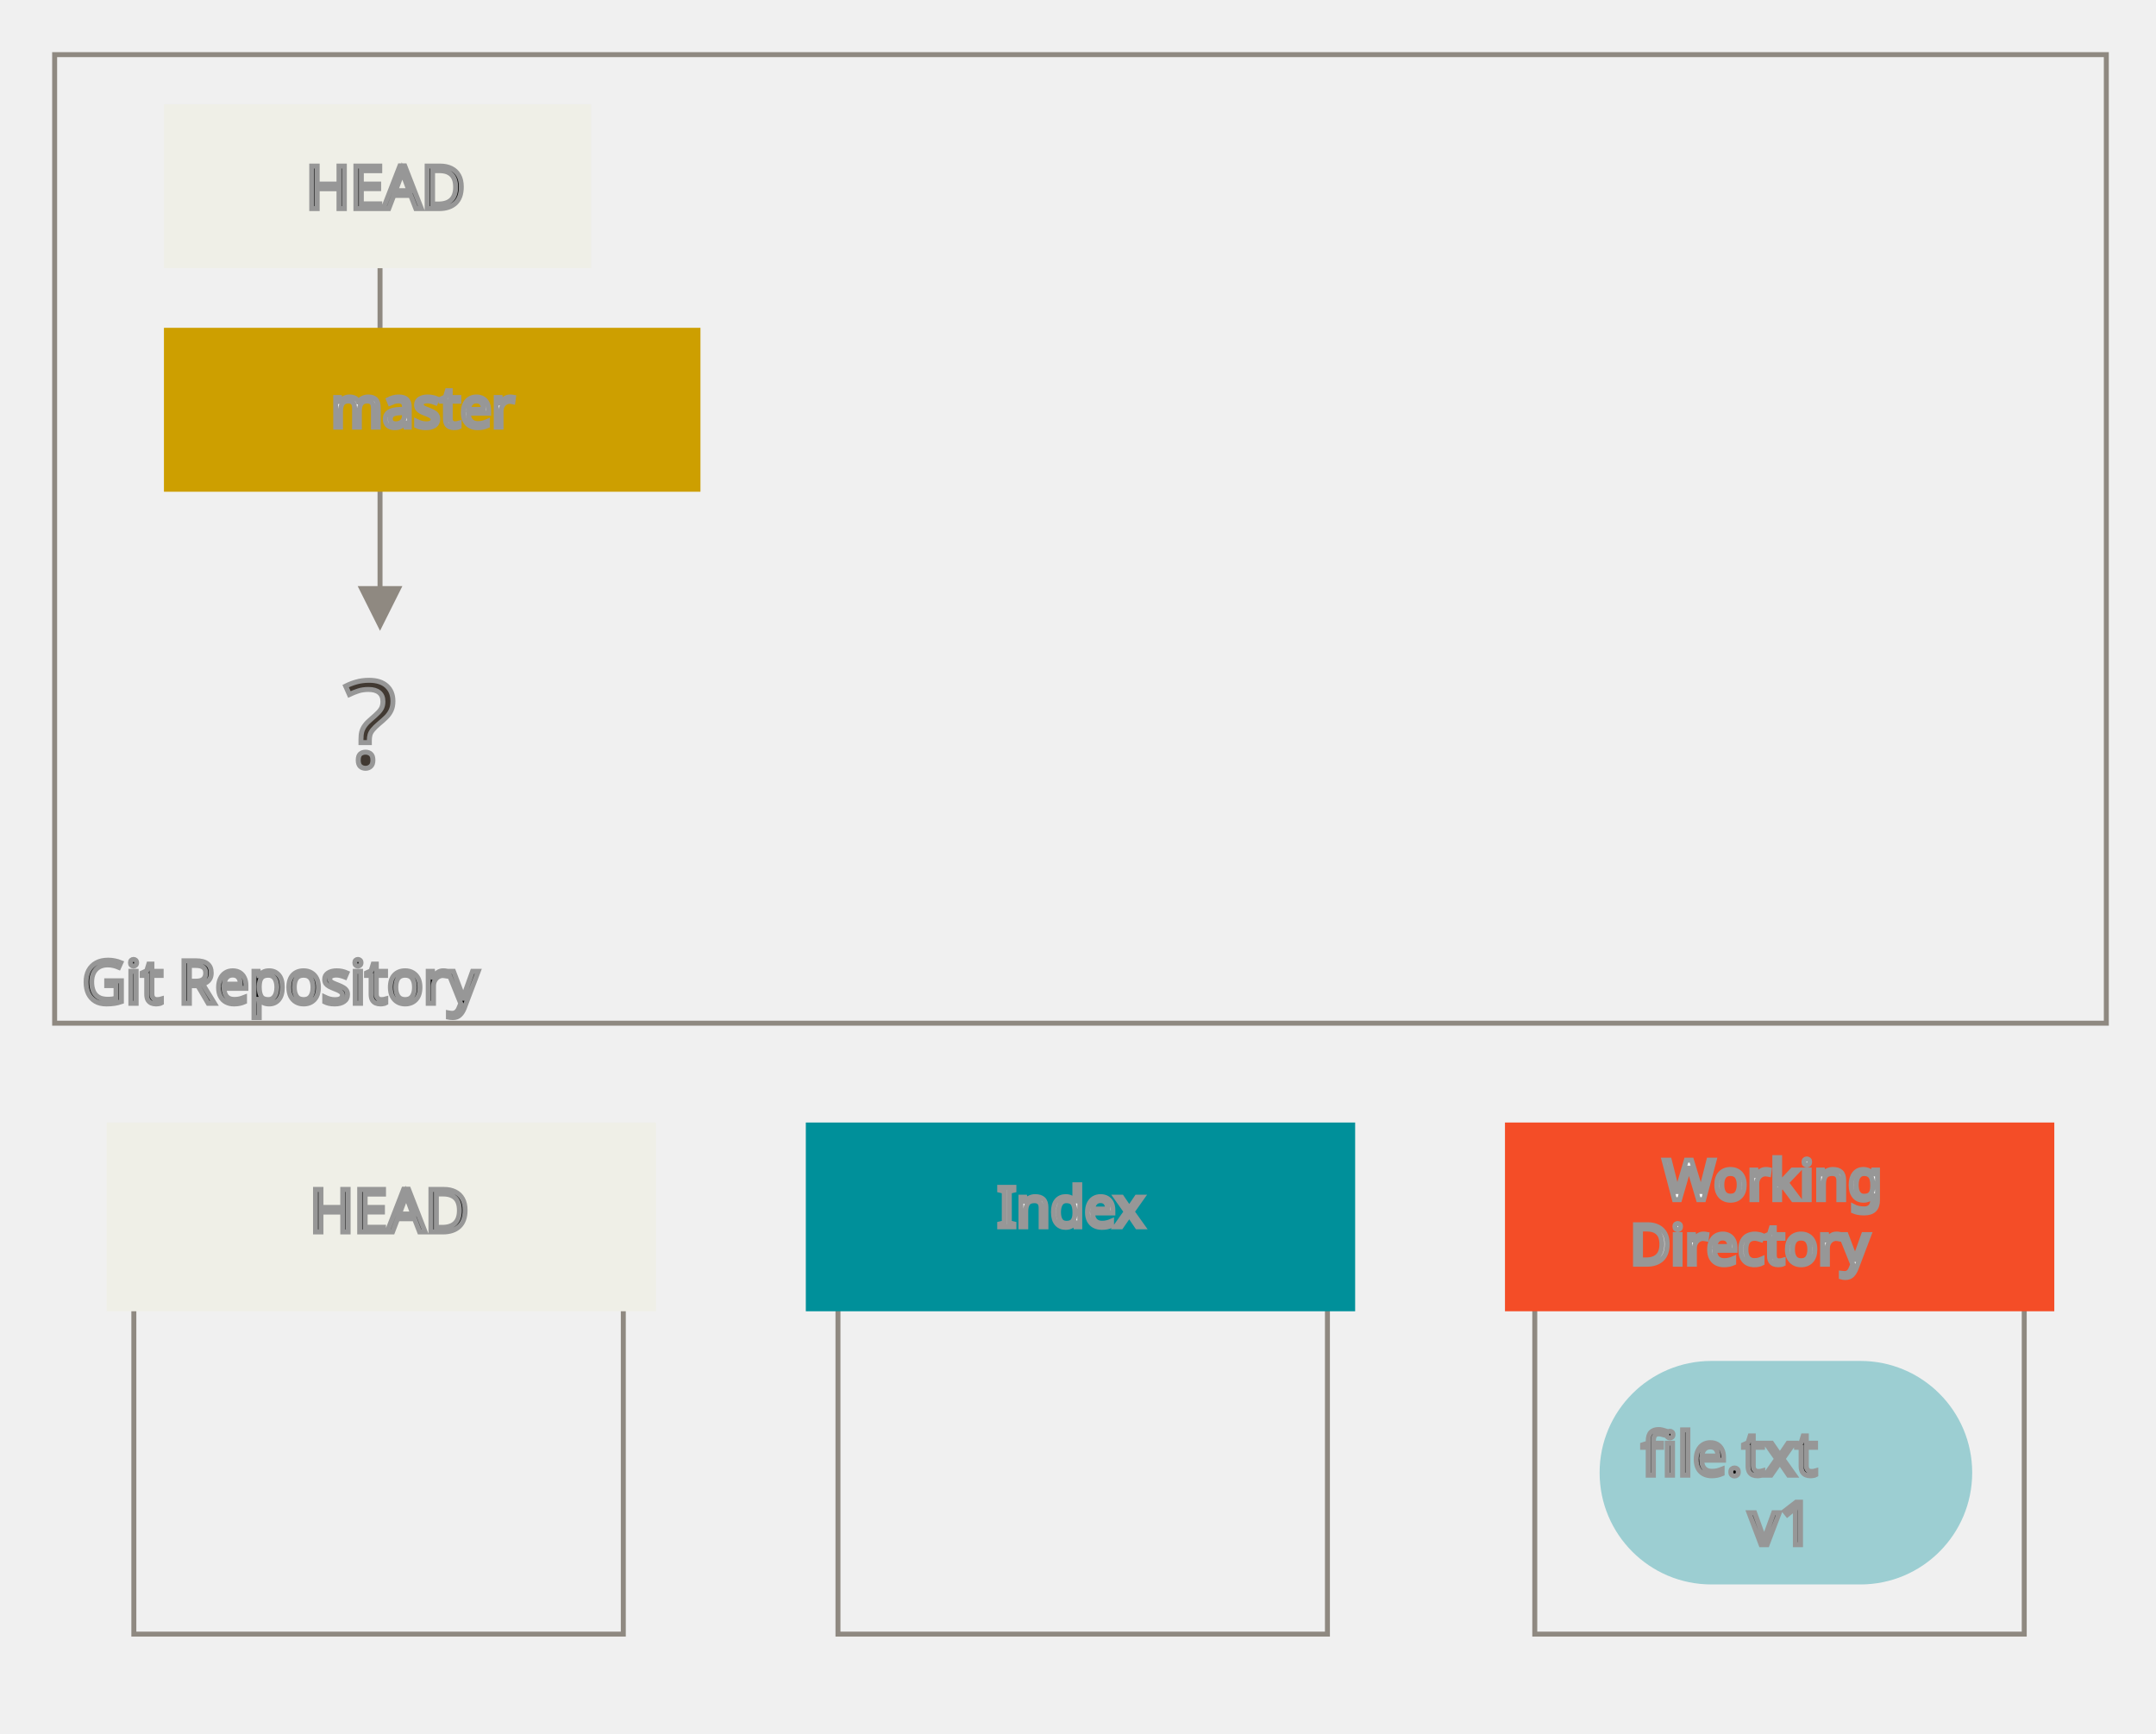
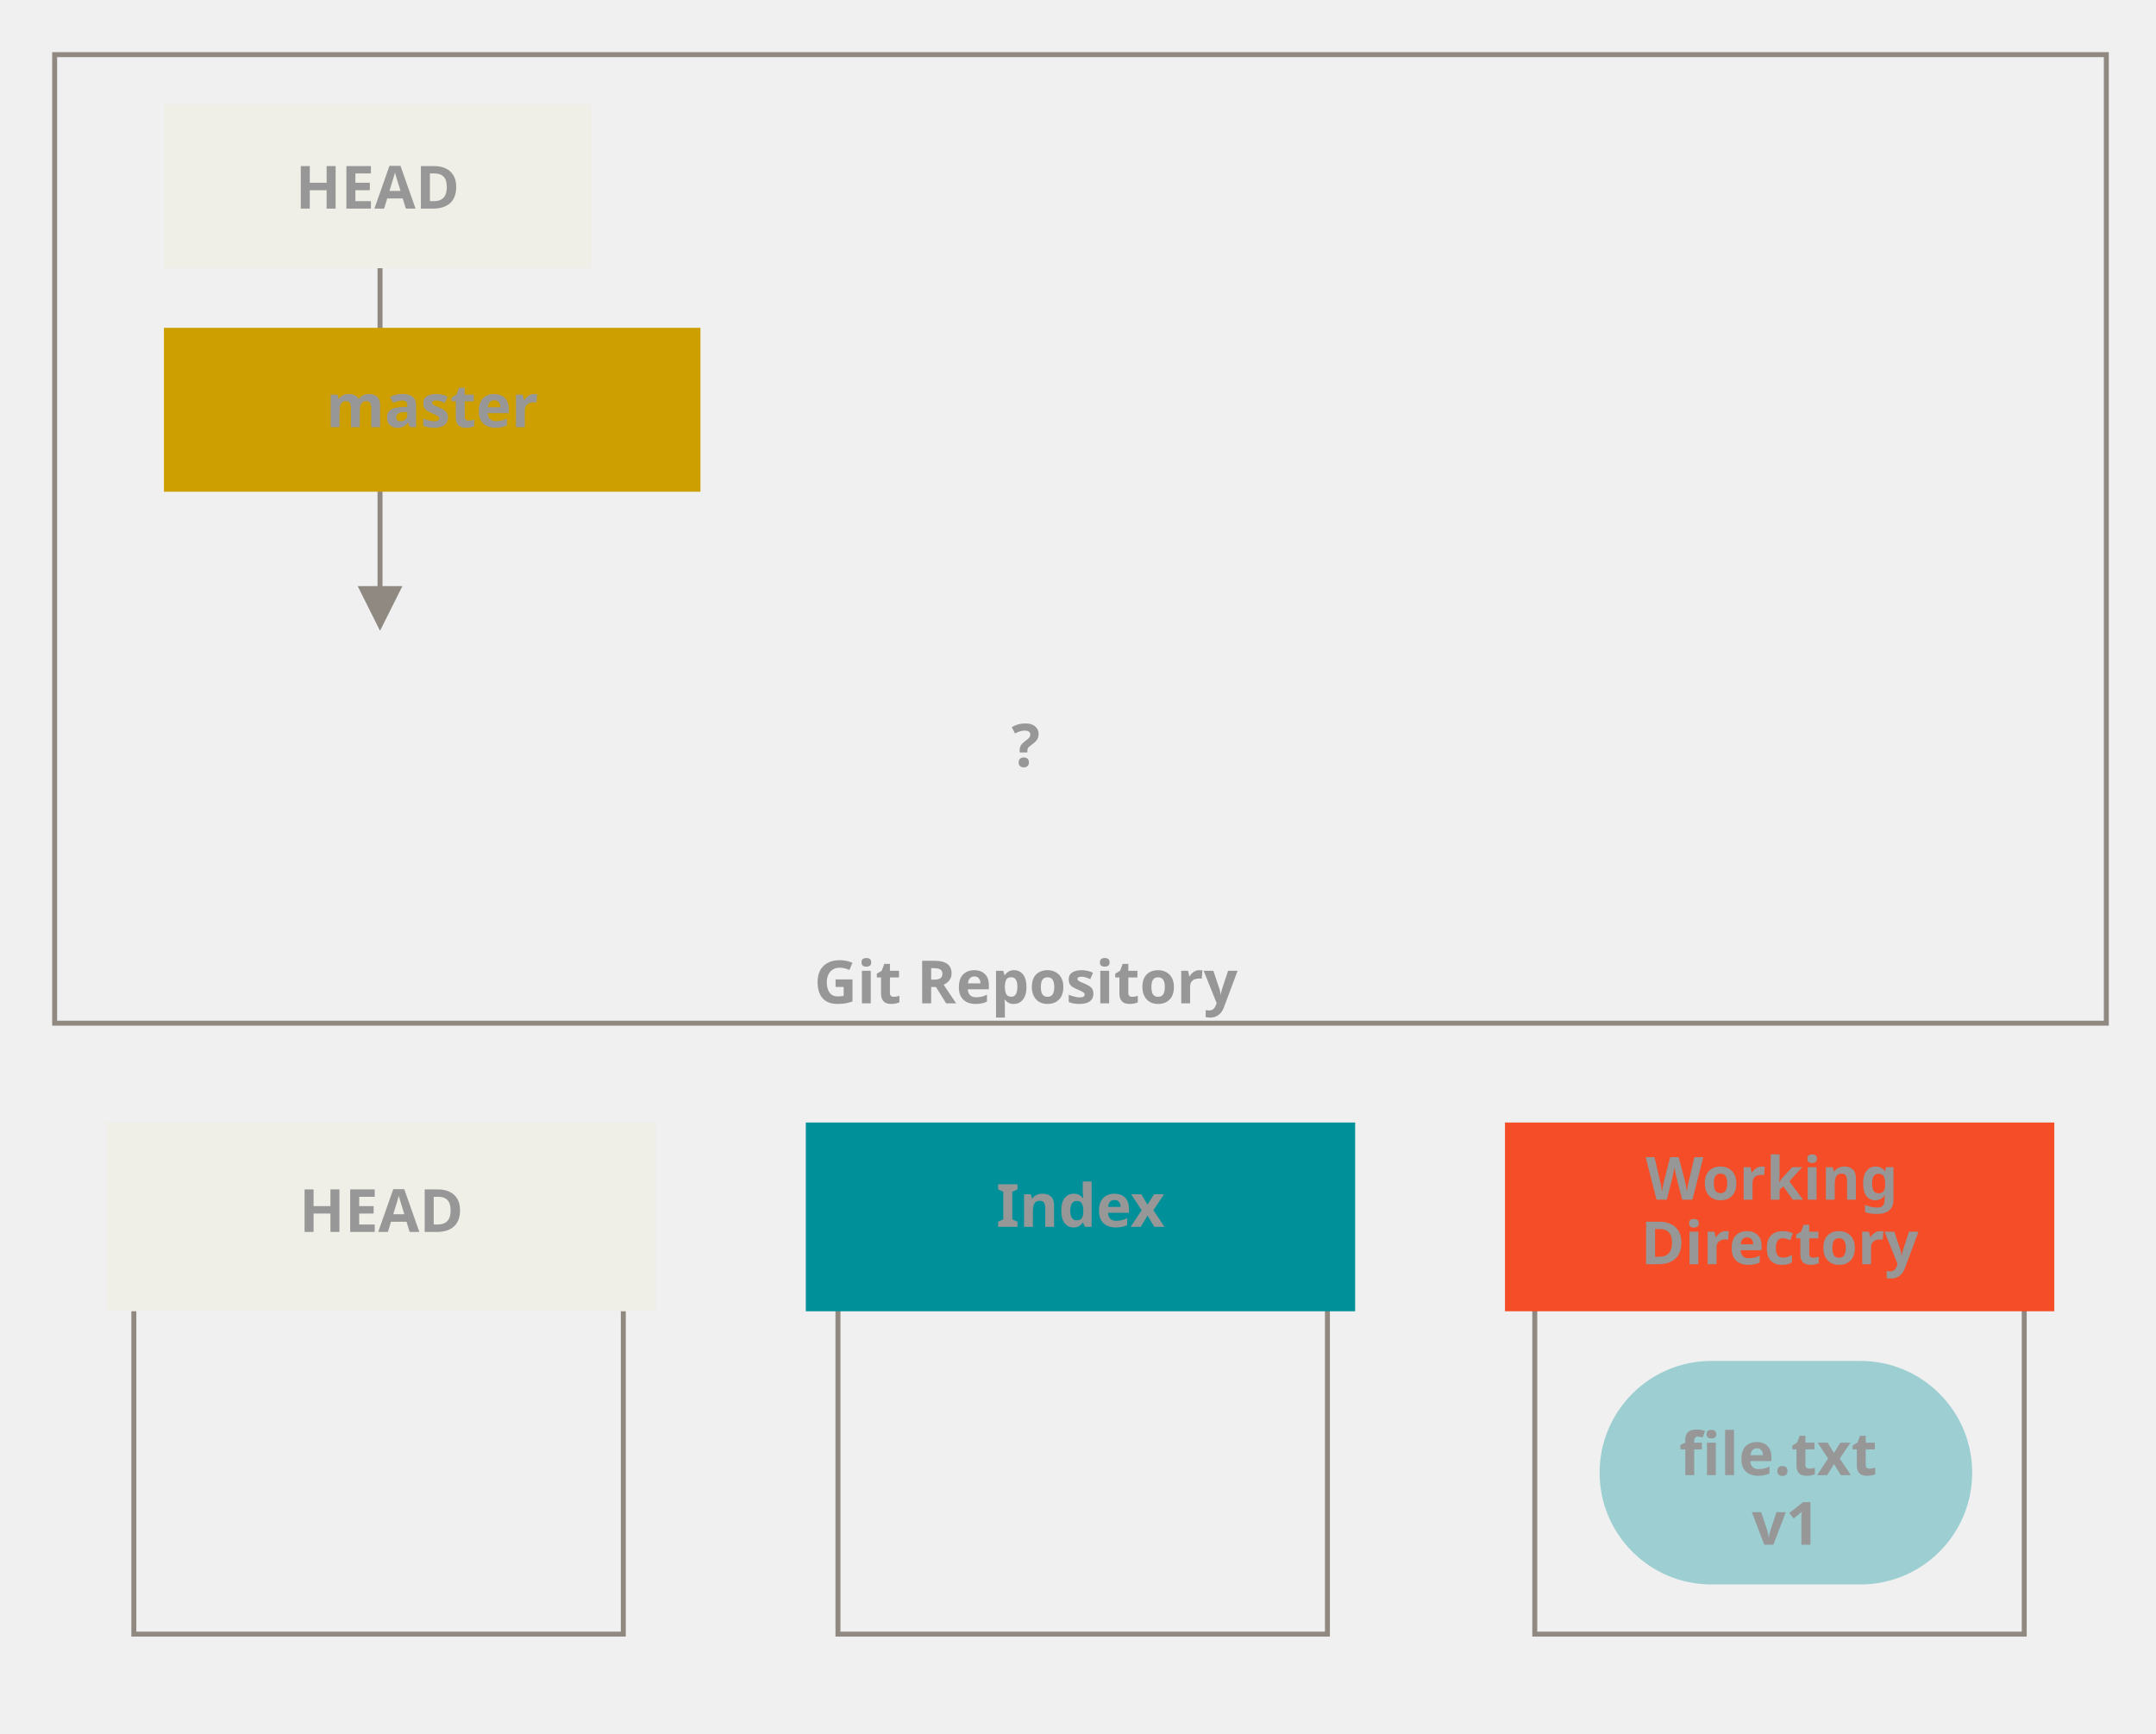
<svg xmlns="http://www.w3.org/2000/svg" width="434px" height="349px" viewBox="0 0 434 349" version="1.1">
  <g id="07---Reset-1" stroke="none" stroke-width="1" fill="none" fill-rule="evenodd">
    <g id="Rectangle-6-+-ref-(2-line)" transform="translate(302, 226)">
      <rect id="Rectangle-6" stroke="#8F8981" stroke-linecap="square" x="6.948" y="1" width="98.528" height="102" />
      <g id="ref-(2-line)" transform="translate(0.948265, 0)">
        <rect id="Rectangle-2" fill="#F44D27" x="0" y="0" width="110.58" height="38" />
-         <text id="master" stroke="#979797" font-family="RobotoMono-Regular, Roboto Mono" font-size="11.143" font-weight="normal" fill="#FFFFFF">
-           <tspan x="31.886" y="15.531">Working</tspan>
-           <tspan x="25.199" y="28.531">Directory</tspan>
+         <text stroke="#979797" stroke-width="0" font-family="Source Code Pro" font-size="12px" font-weight="900" fill="#979797" fill-opacity="1" text-anchor="middle" id="master">
+           <tspan x="55.29" y="15.531">Working</tspan>
+           <tspan x="55.29" y="28.531">Directory</tspan>
        </text>
      </g>
    </g>
    <g id="Rectangle-5-+-symref-(2-line)" transform="translate(162, 226)">
      <rect id="Rectangle-5" stroke="#8F8981" stroke-linecap="square" x="6.682" y="1" width="98.528" height="102" />
      <g id="symref-(2-line)" transform="translate(0.209946, 0)">
        <rect id="Rectangle-2" fill="#00909A" x="0" y="0" width="110.58" height="38" />
-         <text id="master" stroke="#979797" font-family="RobotoMono-Regular, Roboto Mono" font-size="11.143" font-weight="normal" fill="#FFFFFF">
-           <tspan x="38.573" y="21">Index</tspan>
+         <text stroke="#979797" stroke-width="0" font-family="Source Code Pro" font-size="12px" font-weight="900" fill="#979797" fill-opacity="1" text-anchor="middle" id="master">
+           <tspan x="55.29" y="21">Index</tspan>
        </text>
      </g>
    </g>
    <g id="Rectangle-4-+-other-(2-line)" transform="translate(21, 226)">
      <rect id="Rectangle-4" stroke="#8F8981" stroke-linecap="square" x="5.943" y="1" width="98.528" height="102" />
      <g id="other-(2-line)">
        <g transform="translate(0.471627, 0)">
          <rect id="Rectangle-2" fill="#EFEFE7" x="0" y="0" width="110.58" height="38" />
-           <text id="master-4" stroke="#979797" font-family="RobotoMono-Regular, Roboto Mono" font-size="12" font-weight="normal" fill="#000000">
-             <tspan x="40.888" y="22.031">HEAD</tspan>
+           <text stroke="#979797" stroke-width="0" font-family="Source Code Pro" font-size="12px" font-weight="900" fill="#979797" fill-opacity="1" text-anchor="middle" id="master-4">
+             <tspan x="55.29" y="22.031">HEAD</tspan>
          </text>
        </g>
      </g>
    </g>
    <g id="Line-+-symref-+-goldref" transform="translate(33, 21)">
      <path id="Line" d="M43,97 L43,20 L44,20 L44,97 L48,97 L43.5,106 L39,97 L43,97 Z" fill="#8F8981" fill-rule="nonzero" />
      <g id="other">
        <rect id="Rectangle-2" fill="#EFEFE7" fill-rule="evenodd" x="0" y="0" width="86" height="33" />
-         <text id="master" stroke="#979797" stroke-width="1" font-family="RobotoMono-Regular, Roboto Mono" font-size="12" font-weight="normal" fill="#000000">
-           <tspan x="28.598" y="21">HEAD</tspan>
+         <text stroke="#979797" stroke-width="0" font-family="Source Code Pro" font-size="12px" font-weight="900" fill="#979797" fill-opacity="1" text-anchor="middle" id="master">
+           <tspan x="43" y="21">HEAD</tspan>
        </text>
      </g>
      <g id="goldref" transform="translate(0, 45)">
        <rect id="Rectangle-3" fill="#CD9F00" fill-rule="evenodd" x="0" y="0" width="108" height="33" />
-         <text id="master-2" stroke="#979797" stroke-width="1" font-family="RobotoMono-Regular, Roboto Mono" font-size="11.143" font-weight="normal" fill="#FFFFFF">
-           <tspan x="33.626" y="20">master</tspan>
+         <text stroke="#979797" stroke-width="0" font-family="Source Code Pro" font-size="12px" font-weight="900" fill="#979797" fill-opacity="1" text-anchor="middle" id="master-2">
+           <tspan x="54" y="20">master</tspan>
        </text>
      </g>
    </g>
-     <text id="?" stroke="#979797" font-family="RobotoMono-Regular, Roboto Mono" font-size="24" font-weight="normal" fill="#413932">
-       <tspan x="69.299" y="154.34">?</tspan>
+     <text stroke="#979797" stroke-width="0" font-family="Source Code Pro" font-size="12px" font-weight="900" fill="#979797" fill-opacity="1" text-anchor="middle" id="?">
+       <tspan x="206.5" y="154.34">?</tspan>
    </text>
    <rect id="Rectangle-7" stroke="#8F8981" stroke-linecap="square" x="11" y="11" width="413" height="195" />
-     <text id="Git-Repository" stroke="#979797" font-family="RobotoMono-Regular, Roboto Mono" font-size="12" font-weight="normal" fill="#000000">
-       <tspan x="16.592" y="202">Git Repository</tspan>
+     <text stroke="#979797" stroke-width="0" font-family="Source Code Pro" font-size="12px" font-weight="900" fill="#979797" fill-opacity="1" text-anchor="middle" id="Git-Repository">
+       <tspan x="206.5" y="202">Git Repository</tspan>
    </text>
    <g id="brown" transform="translate(322, 274)">
      <rect id="Rectangle-1" fill-opacity="0.35" fill="#00909A" x="0" y="0" width="75" height="45" rx="22.5" />
-       <text id="file.txt" stroke="#979797" font-family="RobotoMono-Regular, Roboto Mono" font-size="12" font-weight="normal" fill="#000000">
-         <tspan x="8.468" y="23">file.txt</tspan>
-         <tspan x="30.074" y="37">v1</tspan>
+       <text stroke="#979797" stroke-width="0" font-family="Source Code Pro" font-size="12px" font-weight="900" fill="#979797" fill-opacity="1" text-anchor="middle" id="file.txt">
+         <tspan x="37.5" y="23">file.txt</tspan>
+         <tspan x="37.5" y="37">v1</tspan>
      </text>
    </g>
  </g>
</svg>
